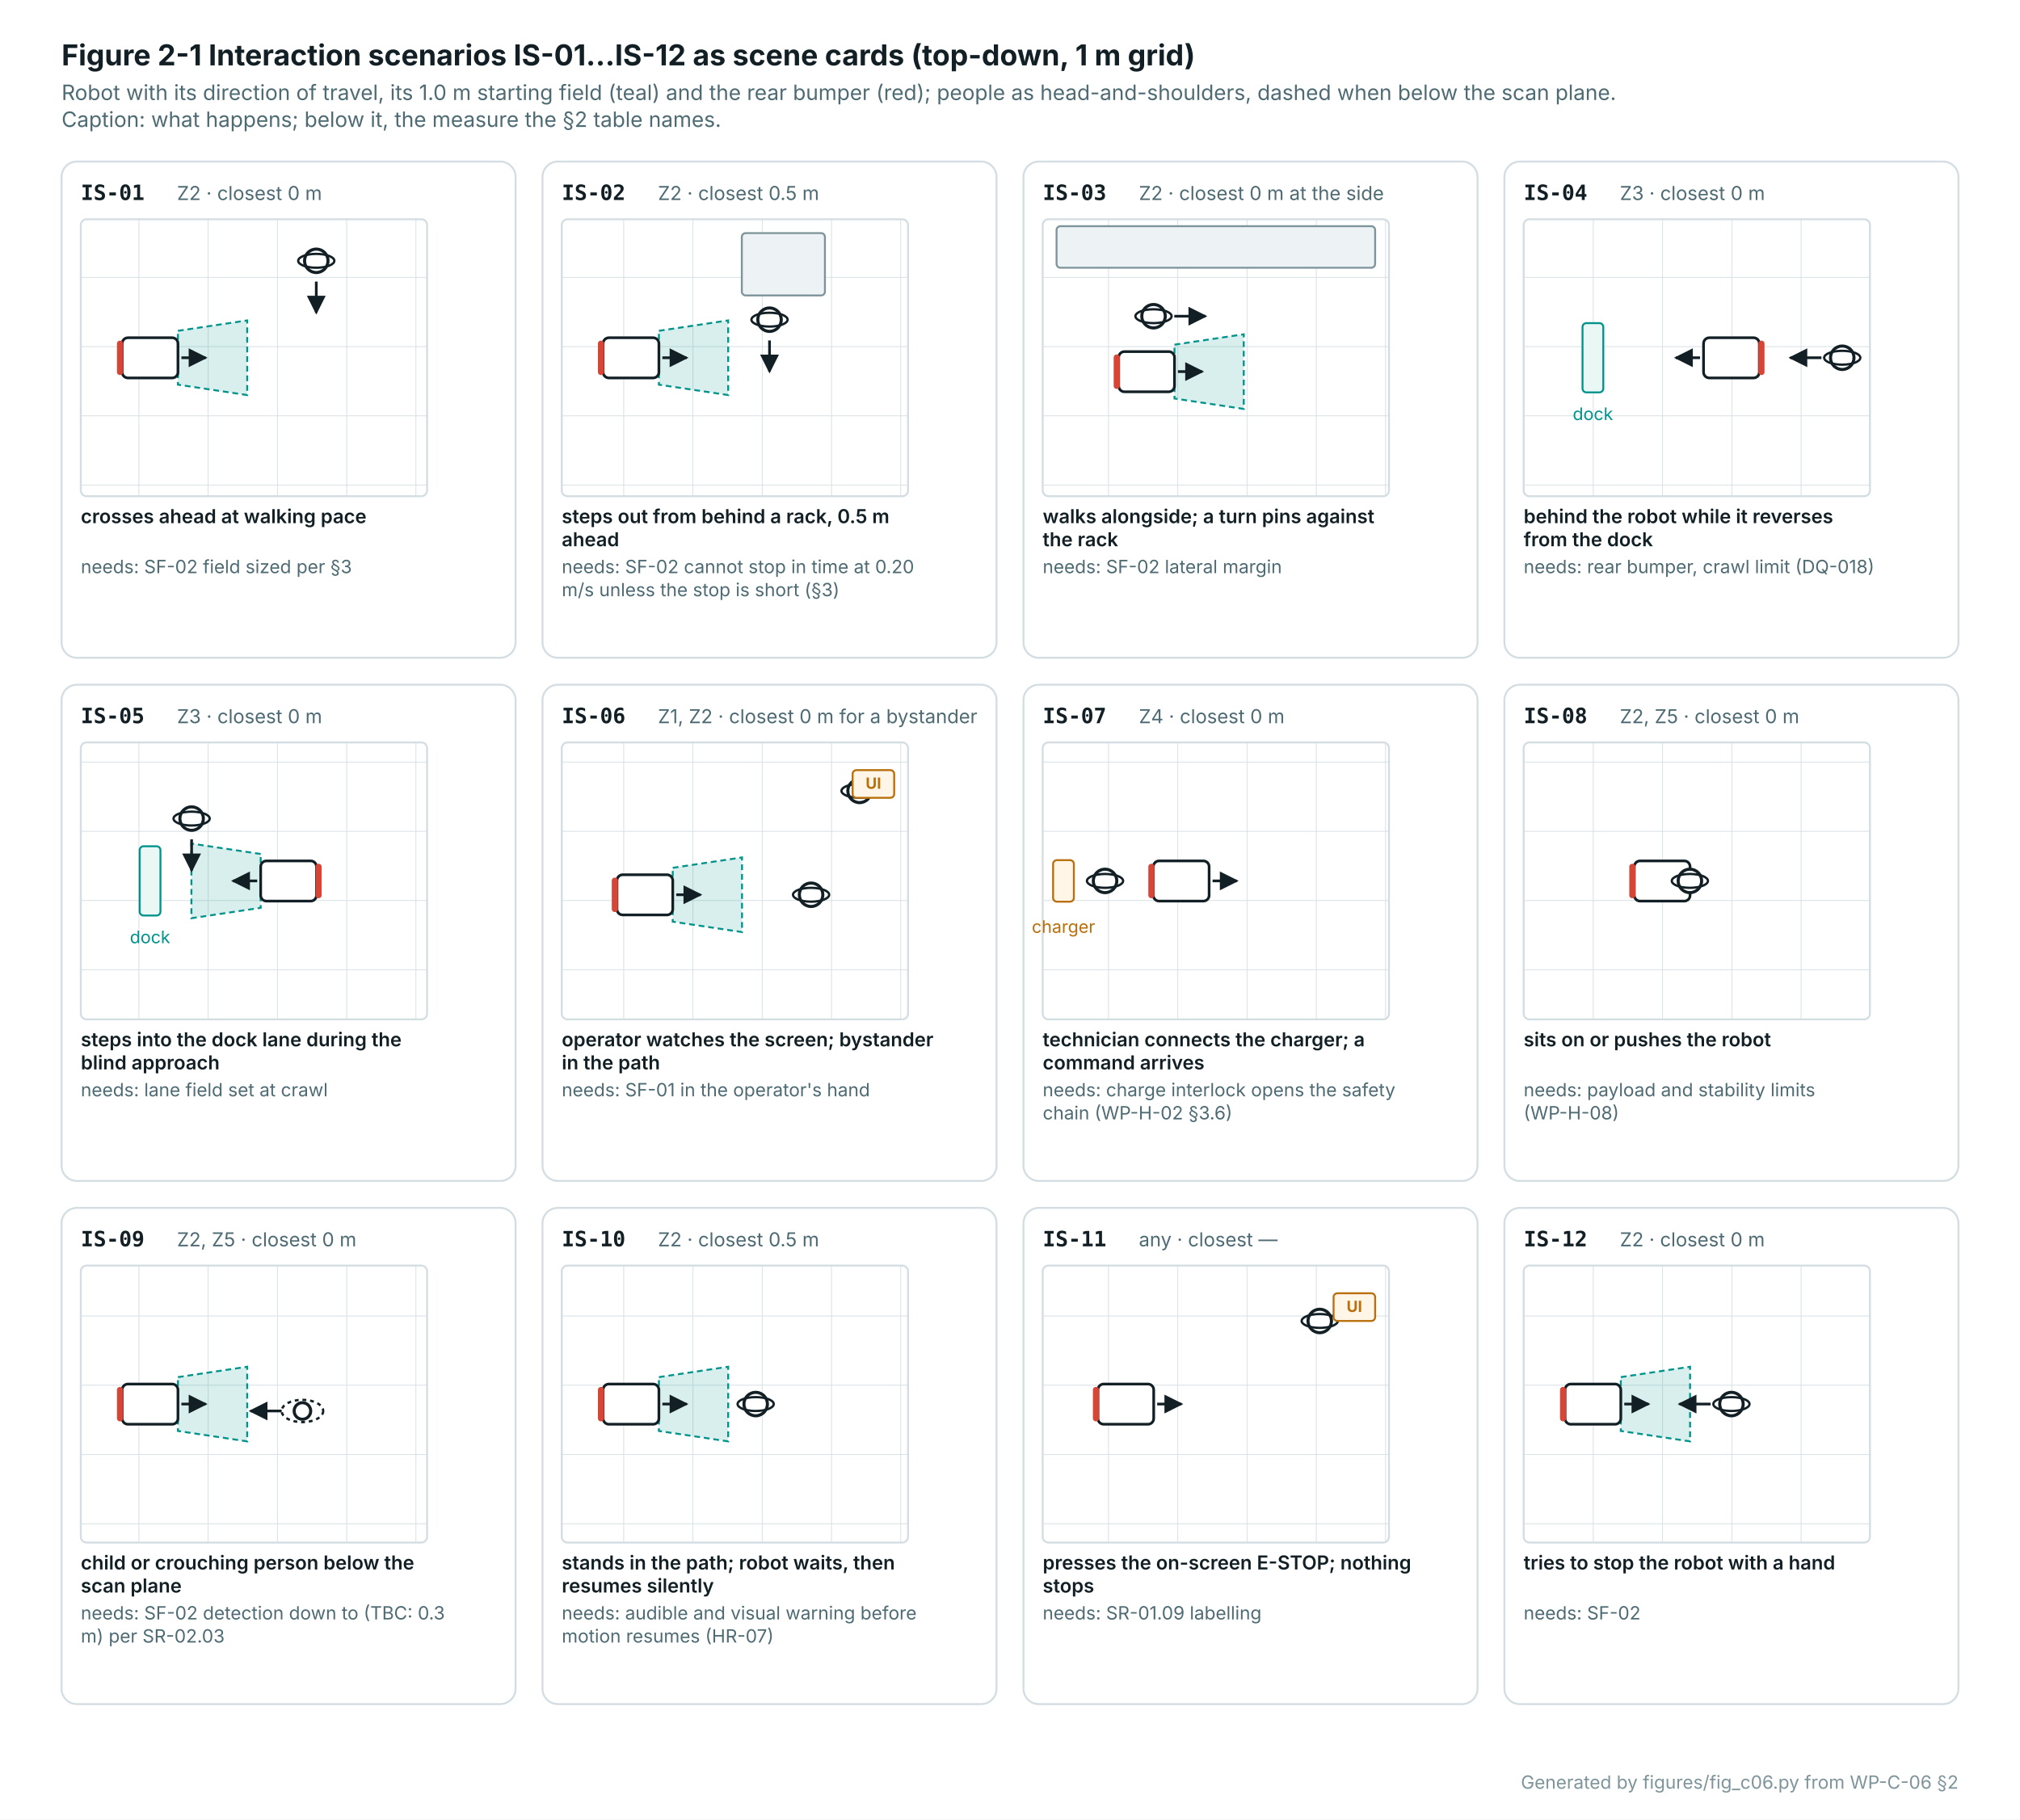
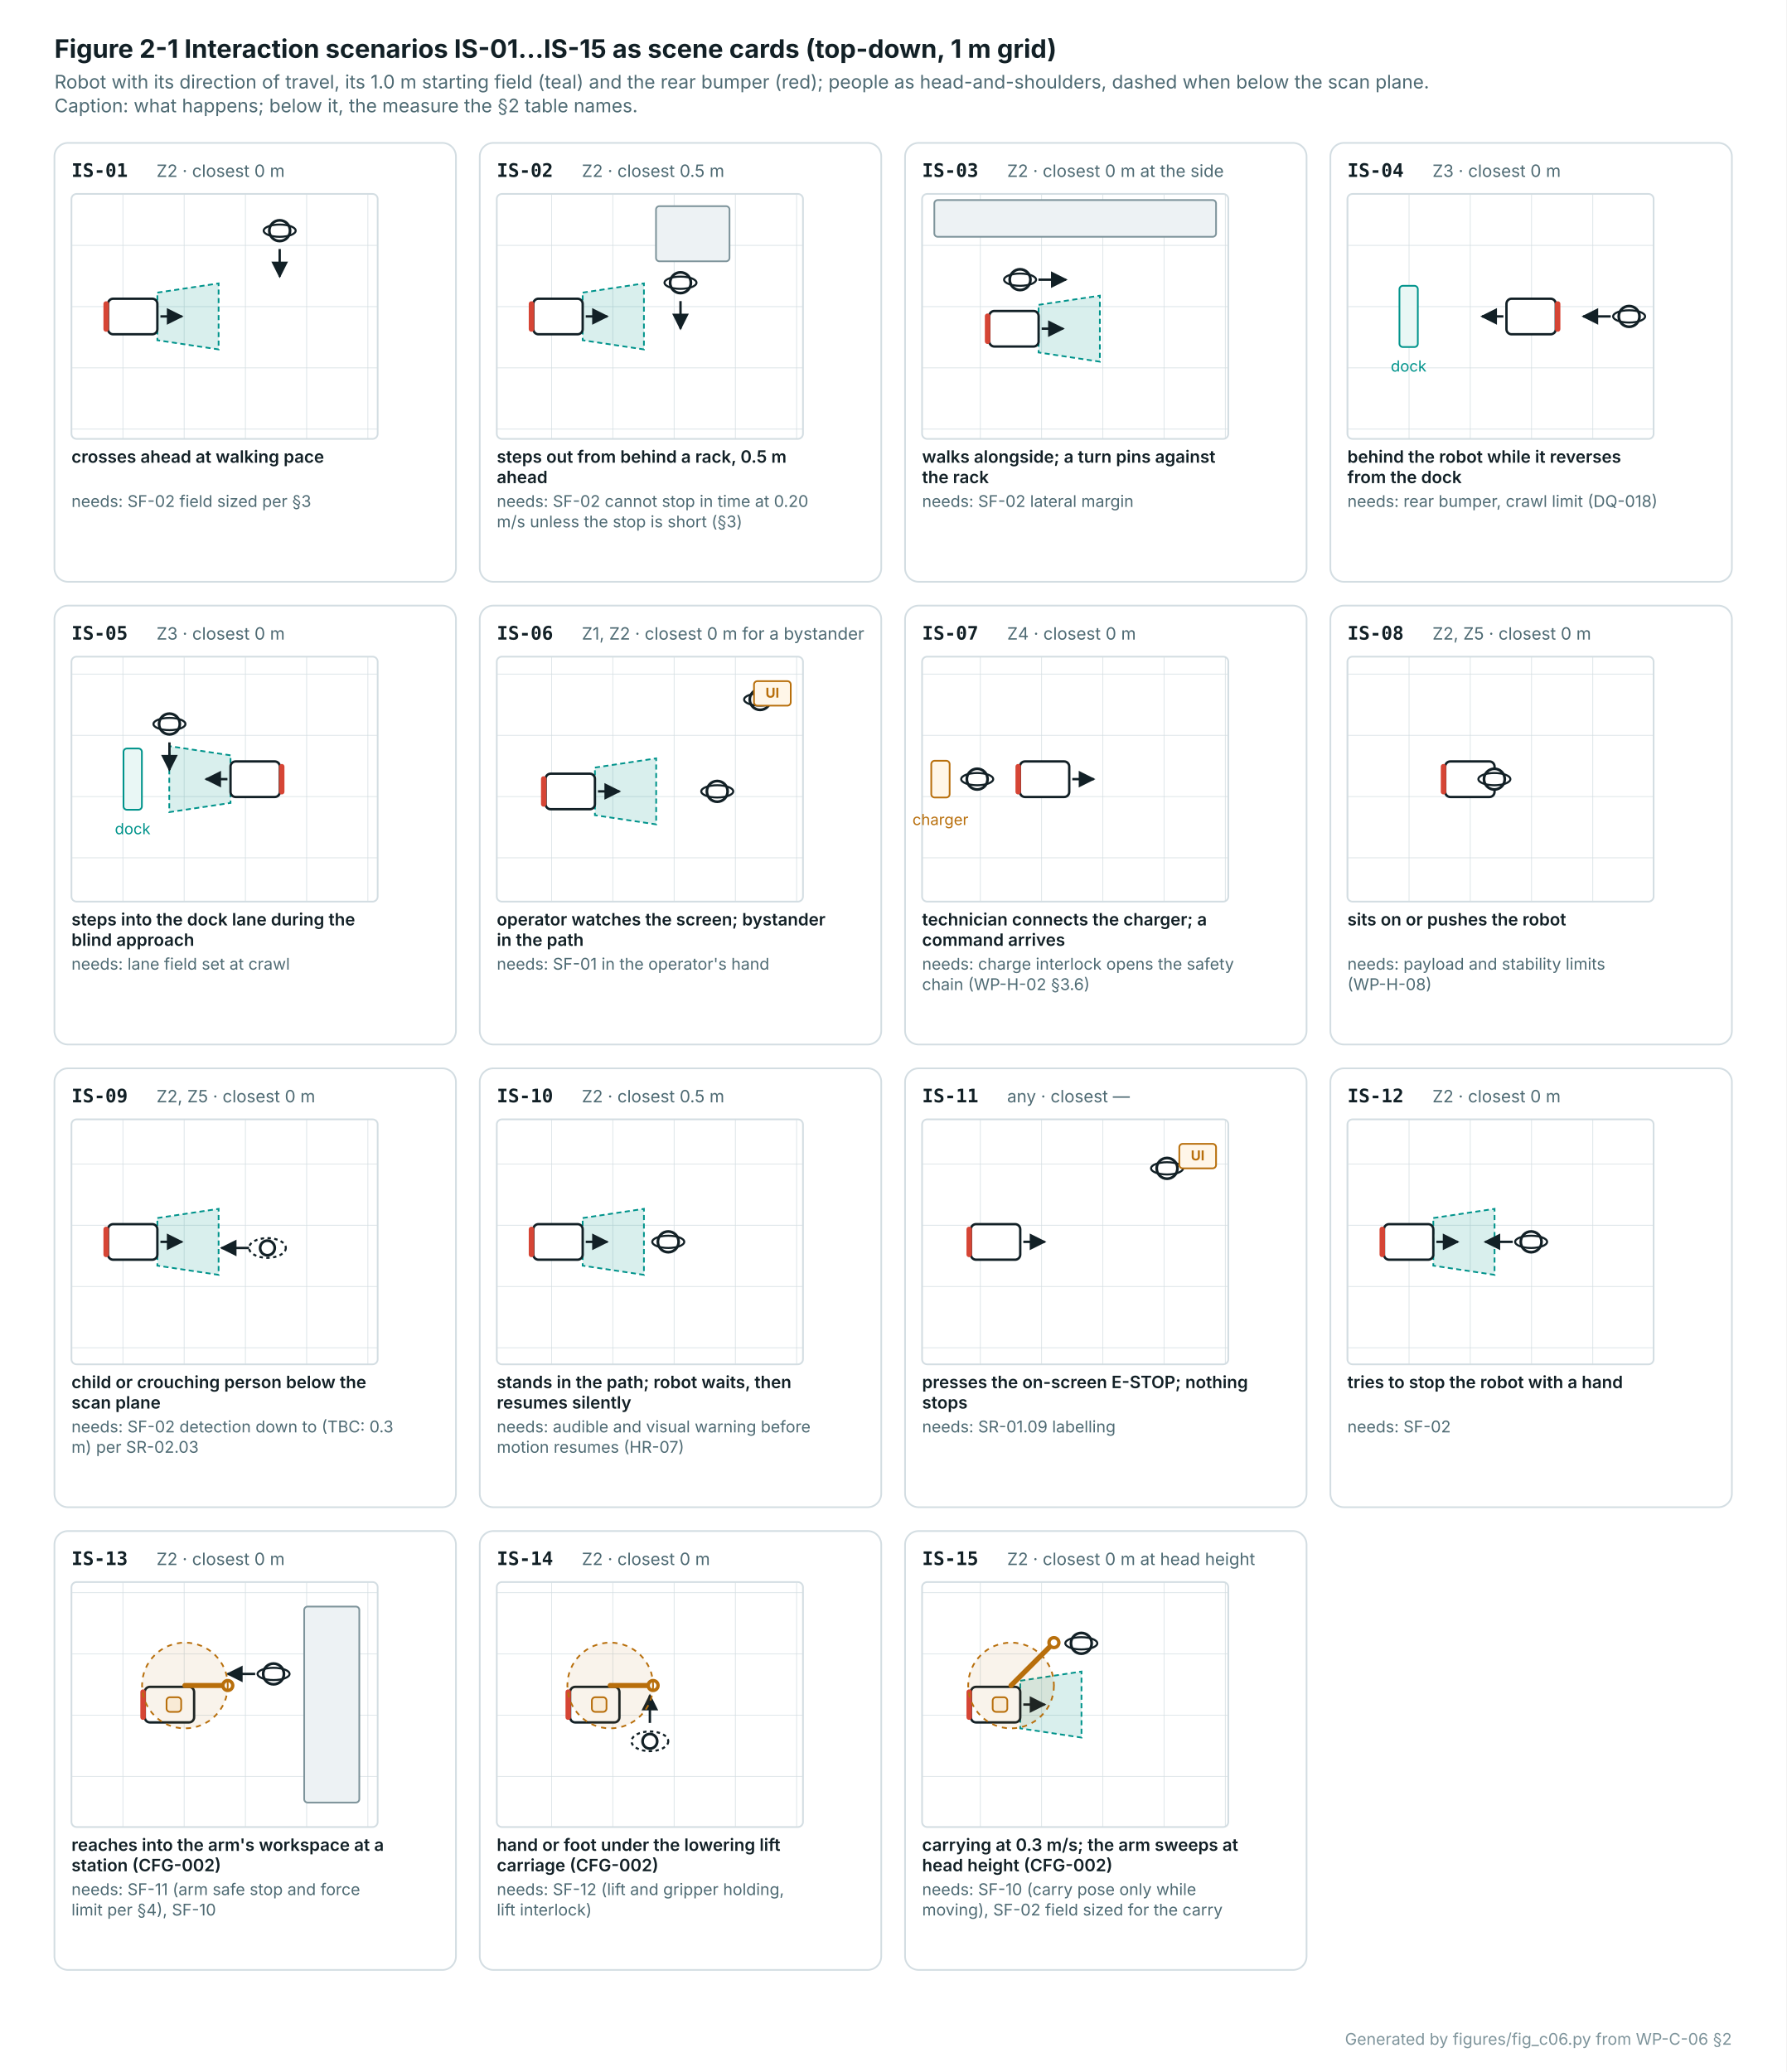
- <svg xmlns="http://www.w3.org/2000/svg" width="1050" height="946" viewBox="0 0 1050 946" role="img" aria-labelledby="scn-t scn-d">
+ <svg xmlns="http://www.w3.org/2000/svg" width="1050" height="1218" viewBox="0 0 1050 1218" role="img" aria-labelledby="scn-t scn-d">
  <defs>
    <marker id="scn-arrow" viewBox="0 0 10 10" refX="9" refY="5" markerWidth="7" markerHeight="7" orient="auto-start-reverse">
      <path d="M0,0 L10,5 L0,10 z" fill="#122026" />
    </marker>
    <pattern id="scn-grid" patternUnits="userSpaceOnUse" width="36" height="36">
      <path d="M36,0 L0,0 L0,36" fill="none" stroke="#D3DDE2" stroke-width="0.7" />
    </pattern>
    <pattern id="scn-hatch" patternUnits="userSpaceOnUse" width="8" height="8" patternTransform="rotate(45)">
      <line x1="0" y1="0" x2="0" y2="8" stroke="#B86F0C" stroke-width="1" />
    </pattern>
  </defs>
-   <rect x="0" y="0" width="1050" height="946" fill="#FFFFFF" />
-   <text x="32.0" y="34.0" font-family="Inter, 'Segoe UI', 'Helvetica Neue', Helvetica, Arial, sans-serif" font-size="15" font-weight="700" fill="#122026" text-anchor="start">Figure 2-1  Interaction scenarios IS-01…IS-12 as scene cards (top-down, 1 m grid)</text>
+   <rect x="0" y="0" width="1050" height="1218" fill="#FFFFFF" />
+   <text x="32.0" y="34.0" font-family="Inter, 'Segoe UI', 'Helvetica Neue', Helvetica, Arial, sans-serif" font-size="15" font-weight="700" fill="#122026" text-anchor="start">Figure 2-1  Interaction scenarios IS-01…IS-15 as scene cards (top-down, 1 m grid)</text>
  <text x="32.0" y="52.0" font-family="Inter, 'Segoe UI', 'Helvetica Neue', Helvetica, Arial, sans-serif" font-size="11" font-weight="400" fill="#4E6A73" text-anchor="start">Robot with its direction of travel, its 1.0 m starting field (teal) and the rear bumper (red); people as head-and-shoulders, dashed when below the scan plane.</text>
  <text x="32.0" y="66.0" font-family="Inter, 'Segoe UI', 'Helvetica Neue', Helvetica, Arial, sans-serif" font-size="11" font-weight="400" fill="#4E6A73" text-anchor="start">Caption: what happens; below it, the measure the §2 table names.</text>
  <rect x="32.0" y="84.0" width="236.0" height="258.0" rx="8" fill="#FFFFFF" stroke="#D3DDE2" stroke-width="1" />
  <rect x="42.0" y="114.0" width="180.0" height="144.0" rx="3" fill="url(#scn-grid)" stroke="#D3DDE2" stroke-width="1" />
  <text x="42.0" y="104.0" font-family="'JetBrains Mono', 'SFMono-Regular', Menlo, Consolas, monospace" font-size="11" font-weight="700" fill="#122026" text-anchor="start">IS-01</text>
  <text x="92.0" y="104.0" font-family="Inter, 'Segoe UI', 'Helvetica Neue', Helvetica, Arial, sans-serif" font-size="10" font-weight="400" fill="#4E6A73" text-anchor="start">Z2 · closest 0 m</text>
  <path d="M92.5,172.0 L128.5,166.6 L128.5,205.4 L92.5,200.0 z" fill="#00938B" fill-opacity="0.15" stroke="#00938B" stroke-width="1" stroke-dasharray="3,2" />
  <rect x="63.5" y="175.6" width="29.0" height="20.9" rx="3" fill="#FFFFFF" stroke="#122026" stroke-width="1.4" />
  <rect x="61.3" y="177.6" width="2.2" height="16.9" rx="1" fill="#D64535" stroke="#D64535" stroke-width="1" />
  <line x1="94.3" y1="186.0" x2="106.9" y2="186.0" stroke="#122026" stroke-width="1.4" marker-end="url(#scn-arrow)" />
  <circle cx="164.4" cy="135.6" r="6.1" fill="#FFFFFF" stroke="#122026" stroke-width="1.6" />
  <ellipse cx="164.4" cy="135.6" rx="9.4" ry="3.6" fill="none" stroke="#122026" stroke-width="1.2" />
  <line x1="164.4" y1="146.4" x2="164.4" y2="162.6" stroke="#122026" stroke-width="1.4" marker-end="url(#scn-arrow)" />
  <text x="42.0" y="272.0" font-family="Inter, 'Segoe UI', 'Helvetica Neue', Helvetica, Arial, sans-serif" font-size="10" font-weight="600" fill="#122026" text-anchor="start">crosses ahead at walking pace</text>
  <text x="42.0" y="298.0" font-family="Inter, 'Segoe UI', 'Helvetica Neue', Helvetica, Arial, sans-serif" font-size="9.5" font-weight="400" fill="#4E6A73" text-anchor="start">needs: SF-02 field sized per §3</text>
  <rect x="282.0" y="84.0" width="236.0" height="258.0" rx="8" fill="#FFFFFF" stroke="#D3DDE2" stroke-width="1" />
  <rect x="292.0" y="114.0" width="180.0" height="144.0" rx="3" fill="url(#scn-grid)" stroke="#D3DDE2" stroke-width="1" />
  <text x="292.0" y="104.0" font-family="'JetBrains Mono', 'SFMono-Regular', Menlo, Consolas, monospace" font-size="11" font-weight="700" fill="#122026" text-anchor="start">IS-02</text>
  <text x="342.0" y="104.0" font-family="Inter, 'Segoe UI', 'Helvetica Neue', Helvetica, Arial, sans-serif" font-size="10" font-weight="400" fill="#4E6A73" text-anchor="start">Z2 · closest 0.5 m</text>
  <rect x="385.6" y="121.2" width="43.2" height="32.4" rx="2" fill="#EDF2F4" stroke="#7E949B" stroke-width="1" />
  <path d="M342.5,172.0 L378.5,166.6 L378.5,205.4 L342.5,200.0 z" fill="#00938B" fill-opacity="0.15" stroke="#00938B" stroke-width="1" stroke-dasharray="3,2" />
  <rect x="313.5" y="175.6" width="29.0" height="20.9" rx="3" fill="#FFFFFF" stroke="#122026" stroke-width="1.4" />
  <rect x="311.3" y="177.6" width="2.2" height="16.9" rx="1" fill="#D64535" stroke="#D64535" stroke-width="1" />
  <line x1="344.3" y1="186.0" x2="356.9" y2="186.0" stroke="#122026" stroke-width="1.4" marker-end="url(#scn-arrow)" />
  <circle cx="400.0" cy="166.2" r="6.1" fill="#FFFFFF" stroke="#122026" stroke-width="1.6" />
  <ellipse cx="400.0" cy="166.2" rx="9.4" ry="3.6" fill="none" stroke="#122026" stroke-width="1.2" />
  <line x1="400.0" y1="177.0" x2="400.0" y2="193.2" stroke="#122026" stroke-width="1.4" marker-end="url(#scn-arrow)" />
  <text x="292.0" y="272.0" font-family="Inter, 'Segoe UI', 'Helvetica Neue', Helvetica, Arial, sans-serif" font-size="10" font-weight="600" fill="#122026" text-anchor="start">steps out from behind a rack, 0.5 m</text>
  <text x="292.0" y="284.0" font-family="Inter, 'Segoe UI', 'Helvetica Neue', Helvetica, Arial, sans-serif" font-size="10" font-weight="600" fill="#122026" text-anchor="start">ahead</text>
  <text x="292.0" y="298.0" font-family="Inter, 'Segoe UI', 'Helvetica Neue', Helvetica, Arial, sans-serif" font-size="9.5" font-weight="400" fill="#4E6A73" text-anchor="start">needs: SF-02 cannot stop in time at 0.20</text>
  <text x="292.0" y="310.0" font-family="Inter, 'Segoe UI', 'Helvetica Neue', Helvetica, Arial, sans-serif" font-size="9.5" font-weight="400" fill="#4E6A73" text-anchor="start">m/s unless the stop is short (§3)</text>
  <rect x="532.0" y="84.0" width="236.0" height="258.0" rx="8" fill="#FFFFFF" stroke="#D3DDE2" stroke-width="1" />
  <rect x="542.0" y="114.0" width="180.0" height="144.0" rx="3" fill="url(#scn-grid)" stroke="#D3DDE2" stroke-width="1" />
  <text x="542.0" y="104.0" font-family="'JetBrains Mono', 'SFMono-Regular', Menlo, Consolas, monospace" font-size="11" font-weight="700" fill="#122026" text-anchor="start">IS-03</text>
  <text x="592.0" y="104.0" font-family="Inter, 'Segoe UI', 'Helvetica Neue', Helvetica, Arial, sans-serif" font-size="10" font-weight="400" fill="#4E6A73" text-anchor="start">Z2 · closest 0 m at the side</text>
  <rect x="549.2" y="117.6" width="165.6" height="21.6" rx="2" fill="#EDF2F4" stroke="#7E949B" stroke-width="1" />
  <path d="M610.5,179.2 L646.5,173.8 L646.5,212.6 L610.5,207.2 z" fill="#00938B" fill-opacity="0.15" stroke="#00938B" stroke-width="1" stroke-dasharray="3,2" />
  <rect x="581.5" y="182.8" width="29.0" height="20.9" rx="3" fill="#FFFFFF" stroke="#122026" stroke-width="1.4" />
  <rect x="579.4" y="184.8" width="2.2" height="16.9" rx="1" fill="#D64535" stroke="#D64535" stroke-width="1" />
  <line x1="612.3" y1="193.2" x2="624.9" y2="193.2" stroke="#122026" stroke-width="1.4" marker-end="url(#scn-arrow)" />
  <circle cx="599.6" cy="164.4" r="6.1" fill="#FFFFFF" stroke="#122026" stroke-width="1.6" />
  <ellipse cx="599.6" cy="164.4" rx="9.4" ry="3.6" fill="none" stroke="#122026" stroke-width="1.2" />
  <line x1="610.4" y1="164.4" x2="626.6" y2="164.4" stroke="#122026" stroke-width="1.4" marker-end="url(#scn-arrow)" />
  <text x="542.0" y="272.0" font-family="Inter, 'Segoe UI', 'Helvetica Neue', Helvetica, Arial, sans-serif" font-size="10" font-weight="600" fill="#122026" text-anchor="start">walks alongside; a turn pins against</text>
  <text x="542.0" y="284.0" font-family="Inter, 'Segoe UI', 'Helvetica Neue', Helvetica, Arial, sans-serif" font-size="10" font-weight="600" fill="#122026" text-anchor="start">the rack</text>
  <text x="542.0" y="298.0" font-family="Inter, 'Segoe UI', 'Helvetica Neue', Helvetica, Arial, sans-serif" font-size="9.5" font-weight="400" fill="#4E6A73" text-anchor="start">needs: SF-02 lateral margin</text>
  <rect x="782.0" y="84.0" width="236.0" height="258.0" rx="8" fill="#FFFFFF" stroke="#D3DDE2" stroke-width="1" />
  <rect x="792.0" y="114.0" width="180.0" height="144.0" rx="3" fill="url(#scn-grid)" stroke="#D3DDE2" stroke-width="1" />
  <text x="792.0" y="104.0" font-family="'JetBrains Mono', 'SFMono-Regular', Menlo, Consolas, monospace" font-size="11" font-weight="700" fill="#122026" text-anchor="start">IS-04</text>
  <text x="842.0" y="104.0" font-family="Inter, 'Segoe UI', 'Helvetica Neue', Helvetica, Arial, sans-serif" font-size="10" font-weight="400" fill="#4E6A73" text-anchor="start">Z3 · closest 0 m</text>
  <rect x="822.6" y="168.0" width="10.8" height="36.0" rx="2" fill="#E9F7F5" stroke="#00938B" stroke-width="1" />
  <text x="828.0" y="218.4" font-family="Inter, 'Segoe UI', 'Helvetica Neue', Helvetica, Arial, sans-serif" font-size="9" font-weight="400" fill="#00938B" text-anchor="middle">dock</text>
  <rect x="885.5" y="175.6" width="29.0" height="20.9" rx="3" fill="#FFFFFF" stroke="#122026" stroke-width="1.4" />
  <rect x="914.5" y="177.6" width="2.2" height="16.9" rx="1" fill="#D64535" stroke="#D64535" stroke-width="1" />
  <line x1="883.7" y1="186.0" x2="871.1" y2="186.0" stroke="#122026" stroke-width="1.4" marker-end="url(#scn-arrow)" />
  <circle cx="957.6" cy="186.0" r="6.1" fill="#FFFFFF" stroke="#122026" stroke-width="1.6" />
  <ellipse cx="957.6" cy="186.0" rx="9.4" ry="3.6" fill="none" stroke="#122026" stroke-width="1.2" />
  <line x1="946.8" y1="186.0" x2="930.6" y2="186.0" stroke="#122026" stroke-width="1.4" marker-end="url(#scn-arrow)" />
  <text x="792.0" y="272.0" font-family="Inter, 'Segoe UI', 'Helvetica Neue', Helvetica, Arial, sans-serif" font-size="10" font-weight="600" fill="#122026" text-anchor="start">behind the robot while it reverses</text>
  <text x="792.0" y="284.0" font-family="Inter, 'Segoe UI', 'Helvetica Neue', Helvetica, Arial, sans-serif" font-size="10" font-weight="600" fill="#122026" text-anchor="start">from the dock</text>
  <text x="792.0" y="298.0" font-family="Inter, 'Segoe UI', 'Helvetica Neue', Helvetica, Arial, sans-serif" font-size="9.5" font-weight="400" fill="#4E6A73" text-anchor="start">needs: rear bumper, crawl limit (DQ-018)</text>
  <rect x="32.0" y="356.0" width="236.0" height="258.0" rx="8" fill="#FFFFFF" stroke="#D3DDE2" stroke-width="1" />
  <rect x="42.0" y="386.0" width="180.0" height="144.0" rx="3" fill="url(#scn-grid)" stroke="#D3DDE2" stroke-width="1" />
  <text x="42.0" y="376.0" font-family="'JetBrains Mono', 'SFMono-Regular', Menlo, Consolas, monospace" font-size="11" font-weight="700" fill="#122026" text-anchor="start">IS-05</text>
  <text x="92.0" y="376.0" font-family="Inter, 'Segoe UI', 'Helvetica Neue', Helvetica, Arial, sans-serif" font-size="10" font-weight="400" fill="#4E6A73" text-anchor="start">Z3 · closest 0 m</text>
  <rect x="72.6" y="440.0" width="10.8" height="36.0" rx="2" fill="#E9F7F5" stroke="#00938B" stroke-width="1" />
  <text x="78.0" y="490.4" font-family="Inter, 'Segoe UI', 'Helvetica Neue', Helvetica, Arial, sans-serif" font-size="9" font-weight="400" fill="#00938B" text-anchor="middle">dock</text>
  <path d="M135.5,444.0 L99.5,438.6 L99.5,477.4 L135.5,472.0 z" fill="#00938B" fill-opacity="0.15" stroke="#00938B" stroke-width="1" stroke-dasharray="3,2" />
  <rect x="135.5" y="447.6" width="29.0" height="20.9" rx="3" fill="#FFFFFF" stroke="#122026" stroke-width="1.4" />
  <rect x="164.5" y="449.6" width="2.2" height="16.9" rx="1" fill="#D64535" stroke="#D64535" stroke-width="1" />
  <line x1="133.7" y1="458.0" x2="121.1" y2="458.0" stroke="#122026" stroke-width="1.4" marker-end="url(#scn-arrow)" />
  <circle cx="99.6" cy="425.6" r="6.1" fill="#FFFFFF" stroke="#122026" stroke-width="1.6" />
  <ellipse cx="99.6" cy="425.6" rx="9.4" ry="3.6" fill="none" stroke="#122026" stroke-width="1.2" />
  <line x1="99.6" y1="436.4" x2="99.6" y2="452.6" stroke="#122026" stroke-width="1.4" marker-end="url(#scn-arrow)" />
  <text x="42.0" y="544.0" font-family="Inter, 'Segoe UI', 'Helvetica Neue', Helvetica, Arial, sans-serif" font-size="10" font-weight="600" fill="#122026" text-anchor="start">steps into the dock lane during the</text>
  <text x="42.0" y="556.0" font-family="Inter, 'Segoe UI', 'Helvetica Neue', Helvetica, Arial, sans-serif" font-size="10" font-weight="600" fill="#122026" text-anchor="start">blind approach</text>
  <text x="42.0" y="570.0" font-family="Inter, 'Segoe UI', 'Helvetica Neue', Helvetica, Arial, sans-serif" font-size="9.5" font-weight="400" fill="#4E6A73" text-anchor="start">needs: lane field set at crawl</text>
  <rect x="282.0" y="356.0" width="236.0" height="258.0" rx="8" fill="#FFFFFF" stroke="#D3DDE2" stroke-width="1" />
  <rect x="292.0" y="386.0" width="180.0" height="144.0" rx="3" fill="url(#scn-grid)" stroke="#D3DDE2" stroke-width="1" />
  <text x="292.0" y="376.0" font-family="'JetBrains Mono', 'SFMono-Regular', Menlo, Consolas, monospace" font-size="11" font-weight="700" fill="#122026" text-anchor="start">IS-06</text>
  <text x="342.0" y="376.0" font-family="Inter, 'Segoe UI', 'Helvetica Neue', Helvetica, Arial, sans-serif" font-size="10" font-weight="400" fill="#4E6A73" text-anchor="start">Z1, Z2 · closest 0 m for a bystander</text>
  <path d="M349.7,451.2 L385.7,445.8 L385.7,484.6 L349.7,479.2 z" fill="#00938B" fill-opacity="0.15" stroke="#00938B" stroke-width="1" stroke-dasharray="3,2" />
  <rect x="320.7" y="454.8" width="29.0" height="20.9" rx="3" fill="#FFFFFF" stroke="#122026" stroke-width="1.4" />
  <rect x="318.5" y="456.8" width="2.2" height="16.9" rx="1" fill="#D64535" stroke="#D64535" stroke-width="1" />
  <line x1="351.5" y1="465.2" x2="364.1" y2="465.2" stroke="#122026" stroke-width="1.4" marker-end="url(#scn-arrow)" />
  <circle cx="421.6" cy="465.2" r="6.1" fill="#FFFFFF" stroke="#122026" stroke-width="1.6" />
  <ellipse cx="421.6" cy="465.2" rx="9.4" ry="3.6" fill="none" stroke="#122026" stroke-width="1.2" />
  <circle cx="446.8" cy="411.2" r="6.1" fill="#FFFFFF" stroke="#122026" stroke-width="1.6" />
  <ellipse cx="446.8" cy="411.2" rx="9.4" ry="3.6" fill="none" stroke="#122026" stroke-width="1.2" />
  <rect x="443.2" y="400.4" width="21.6" height="14.4" rx="2" fill="#FFF6E8" stroke="#B86F0C" stroke-width="1" />
  <text x="454.0" y="410.1" font-family="Inter, 'Segoe UI', 'Helvetica Neue', Helvetica, Arial, sans-serif" font-size="8" font-weight="700" fill="#B86F0C" text-anchor="middle">UI</text>
  <text x="292.0" y="544.0" font-family="Inter, 'Segoe UI', 'Helvetica Neue', Helvetica, Arial, sans-serif" font-size="10" font-weight="600" fill="#122026" text-anchor="start">operator watches the screen; bystander</text>
  <text x="292.0" y="556.0" font-family="Inter, 'Segoe UI', 'Helvetica Neue', Helvetica, Arial, sans-serif" font-size="10" font-weight="600" fill="#122026" text-anchor="start">in the path</text>
  <text x="292.0" y="570.0" font-family="Inter, 'Segoe UI', 'Helvetica Neue', Helvetica, Arial, sans-serif" font-size="9.5" font-weight="400" fill="#4E6A73" text-anchor="start">needs: SF-01 in the operator's hand</text>
  <rect x="532.0" y="356.0" width="236.0" height="258.0" rx="8" fill="#FFFFFF" stroke="#D3DDE2" stroke-width="1" />
  <rect x="542.0" y="386.0" width="180.0" height="144.0" rx="3" fill="url(#scn-grid)" stroke="#D3DDE2" stroke-width="1" />
  <text x="542.0" y="376.0" font-family="'JetBrains Mono', 'SFMono-Regular', Menlo, Consolas, monospace" font-size="11" font-weight="700" fill="#122026" text-anchor="start">IS-07</text>
  <text x="592.0" y="376.0" font-family="Inter, 'Segoe UI', 'Helvetica Neue', Helvetica, Arial, sans-serif" font-size="10" font-weight="400" fill="#4E6A73" text-anchor="start">Z4 · closest 0 m</text>
  <rect x="599.5" y="447.6" width="29.0" height="20.9" rx="3" fill="#FFFFFF" stroke="#122026" stroke-width="1.4" />
  <rect x="597.4" y="449.6" width="2.2" height="16.9" rx="1" fill="#D64535" stroke="#D64535" stroke-width="1" />
  <line x1="630.3" y1="458.0" x2="642.9" y2="458.0" stroke="#122026" stroke-width="1.4" marker-end="url(#scn-arrow)" />
  <circle cx="574.4" cy="458.0" r="6.1" fill="#FFFFFF" stroke="#122026" stroke-width="1.6" />
  <ellipse cx="574.4" cy="458.0" rx="9.4" ry="3.6" fill="none" stroke="#122026" stroke-width="1.2" />
  <rect x="547.4" y="447.2" width="10.8" height="21.6" rx="2" fill="#FFF6E8" stroke="#B86F0C" stroke-width="1" />
  <text x="552.8" y="485.0" font-family="Inter, 'Segoe UI', 'Helvetica Neue', Helvetica, Arial, sans-serif" font-size="9" font-weight="400" fill="#B86F0C" text-anchor="middle">charger</text>
  <text x="542.0" y="544.0" font-family="Inter, 'Segoe UI', 'Helvetica Neue', Helvetica, Arial, sans-serif" font-size="10" font-weight="600" fill="#122026" text-anchor="start">technician connects the charger; a</text>
  <text x="542.0" y="556.0" font-family="Inter, 'Segoe UI', 'Helvetica Neue', Helvetica, Arial, sans-serif" font-size="10" font-weight="600" fill="#122026" text-anchor="start">command arrives</text>
  <text x="542.0" y="570.0" font-family="Inter, 'Segoe UI', 'Helvetica Neue', Helvetica, Arial, sans-serif" font-size="9.5" font-weight="400" fill="#4E6A73" text-anchor="start">needs: charge interlock opens the safety</text>
  <text x="542.0" y="582.0" font-family="Inter, 'Segoe UI', 'Helvetica Neue', Helvetica, Arial, sans-serif" font-size="9.5" font-weight="400" fill="#4E6A73" text-anchor="start">chain (WP-H-02 §3.6)</text>
  <rect x="782.0" y="356.0" width="236.0" height="258.0" rx="8" fill="#FFFFFF" stroke="#D3DDE2" stroke-width="1" />
  <rect x="792.0" y="386.0" width="180.0" height="144.0" rx="3" fill="url(#scn-grid)" stroke="#D3DDE2" stroke-width="1" />
  <text x="792.0" y="376.0" font-family="'JetBrains Mono', 'SFMono-Regular', Menlo, Consolas, monospace" font-size="11" font-weight="700" fill="#122026" text-anchor="start">IS-08</text>
  <text x="842.0" y="376.0" font-family="Inter, 'Segoe UI', 'Helvetica Neue', Helvetica, Arial, sans-serif" font-size="10" font-weight="400" fill="#4E6A73" text-anchor="start">Z2, Z5 · closest 0 m</text>
  <rect x="849.5" y="447.6" width="29.0" height="20.9" rx="3" fill="#FFFFFF" stroke="#122026" stroke-width="1.4" />
  <rect x="847.4" y="449.6" width="2.2" height="16.9" rx="1" fill="#D64535" stroke="#D64535" stroke-width="1" />
  <circle cx="878.4" cy="458.0" r="6.1" fill="#FFFFFF" stroke="#122026" stroke-width="1.6" />
  <ellipse cx="878.4" cy="458.0" rx="9.4" ry="3.6" fill="none" stroke="#122026" stroke-width="1.2" />
  <text x="792.0" y="544.0" font-family="Inter, 'Segoe UI', 'Helvetica Neue', Helvetica, Arial, sans-serif" font-size="10" font-weight="600" fill="#122026" text-anchor="start">sits on or pushes the robot</text>
  <text x="792.0" y="570.0" font-family="Inter, 'Segoe UI', 'Helvetica Neue', Helvetica, Arial, sans-serif" font-size="9.5" font-weight="400" fill="#4E6A73" text-anchor="start">needs: payload and stability limits</text>
  <text x="792.0" y="582.0" font-family="Inter, 'Segoe UI', 'Helvetica Neue', Helvetica, Arial, sans-serif" font-size="9.5" font-weight="400" fill="#4E6A73" text-anchor="start">(WP-H-08)</text>
  <rect x="32.0" y="628.0" width="236.0" height="258.0" rx="8" fill="#FFFFFF" stroke="#D3DDE2" stroke-width="1" />
  <rect x="42.0" y="658.0" width="180.0" height="144.0" rx="3" fill="url(#scn-grid)" stroke="#D3DDE2" stroke-width="1" />
  <text x="42.0" y="648.0" font-family="'JetBrains Mono', 'SFMono-Regular', Menlo, Consolas, monospace" font-size="11" font-weight="700" fill="#122026" text-anchor="start">IS-09</text>
  <text x="92.0" y="648.0" font-family="Inter, 'Segoe UI', 'Helvetica Neue', Helvetica, Arial, sans-serif" font-size="10" font-weight="400" fill="#4E6A73" text-anchor="start">Z2, Z5 · closest 0 m</text>
  <path d="M92.5,716.0 L128.5,710.6 L128.5,749.4 L92.5,744.0 z" fill="#00938B" fill-opacity="0.15" stroke="#00938B" stroke-width="1" stroke-dasharray="3,2" />
  <rect x="63.5" y="719.6" width="29.0" height="20.9" rx="3" fill="#FFFFFF" stroke="#122026" stroke-width="1.4" />
  <rect x="61.3" y="721.6" width="2.2" height="16.9" rx="1" fill="#D64535" stroke="#D64535" stroke-width="1" />
  <line x1="94.3" y1="730.0" x2="106.9" y2="730.0" stroke="#122026" stroke-width="1.4" marker-end="url(#scn-arrow)" />
  <circle cx="157.2" cy="733.6" r="4.3" fill="#FFFFFF" stroke="#122026" stroke-width="1.6" />
  <ellipse cx="157.2" cy="733.6" rx="10.8" ry="5.8" fill="none" stroke="#122026" stroke-width="1.2" stroke-dasharray="2,2" />
  <line x1="146.4" y1="733.6" x2="130.2" y2="733.6" stroke="#122026" stroke-width="1.4" marker-end="url(#scn-arrow)" />
  <text x="42.0" y="816.0" font-family="Inter, 'Segoe UI', 'Helvetica Neue', Helvetica, Arial, sans-serif" font-size="10" font-weight="600" fill="#122026" text-anchor="start">child or crouching person below the</text>
  <text x="42.0" y="828.0" font-family="Inter, 'Segoe UI', 'Helvetica Neue', Helvetica, Arial, sans-serif" font-size="10" font-weight="600" fill="#122026" text-anchor="start">scan plane</text>
  <text x="42.0" y="842.0" font-family="Inter, 'Segoe UI', 'Helvetica Neue', Helvetica, Arial, sans-serif" font-size="9.5" font-weight="400" fill="#4E6A73" text-anchor="start">needs: SF-02 detection down to (TBC: 0.3</text>
  <text x="42.0" y="854.0" font-family="Inter, 'Segoe UI', 'Helvetica Neue', Helvetica, Arial, sans-serif" font-size="9.5" font-weight="400" fill="#4E6A73" text-anchor="start">m) per SR-02.03</text>
  <rect x="282.0" y="628.0" width="236.0" height="258.0" rx="8" fill="#FFFFFF" stroke="#D3DDE2" stroke-width="1" />
  <rect x="292.0" y="658.0" width="180.0" height="144.0" rx="3" fill="url(#scn-grid)" stroke="#D3DDE2" stroke-width="1" />
  <text x="292.0" y="648.0" font-family="'JetBrains Mono', 'SFMono-Regular', Menlo, Consolas, monospace" font-size="11" font-weight="700" fill="#122026" text-anchor="start">IS-10</text>
  <text x="342.0" y="648.0" font-family="Inter, 'Segoe UI', 'Helvetica Neue', Helvetica, Arial, sans-serif" font-size="10" font-weight="400" fill="#4E6A73" text-anchor="start">Z2 · closest 0.5 m</text>
  <path d="M342.5,716.0 L378.5,710.6 L378.5,749.4 L342.5,744.0 z" fill="#00938B" fill-opacity="0.15" stroke="#00938B" stroke-width="1" stroke-dasharray="3,2" />
  <rect x="313.5" y="719.6" width="29.0" height="20.9" rx="3" fill="#FFFFFF" stroke="#122026" stroke-width="1.4" />
  <rect x="311.3" y="721.6" width="2.2" height="16.9" rx="1" fill="#D64535" stroke="#D64535" stroke-width="1" />
  <line x1="344.3" y1="730.0" x2="356.9" y2="730.0" stroke="#122026" stroke-width="1.4" marker-end="url(#scn-arrow)" />
  <circle cx="392.8" cy="730.0" r="6.1" fill="#FFFFFF" stroke="#122026" stroke-width="1.6" />
  <ellipse cx="392.8" cy="730.0" rx="9.4" ry="3.6" fill="none" stroke="#122026" stroke-width="1.2" />
  <text x="292.0" y="816.0" font-family="Inter, 'Segoe UI', 'Helvetica Neue', Helvetica, Arial, sans-serif" font-size="10" font-weight="600" fill="#122026" text-anchor="start">stands in the path; robot waits, then</text>
  <text x="292.0" y="828.0" font-family="Inter, 'Segoe UI', 'Helvetica Neue', Helvetica, Arial, sans-serif" font-size="10" font-weight="600" fill="#122026" text-anchor="start">resumes silently</text>
  <text x="292.0" y="842.0" font-family="Inter, 'Segoe UI', 'Helvetica Neue', Helvetica, Arial, sans-serif" font-size="9.5" font-weight="400" fill="#4E6A73" text-anchor="start">needs: audible and visual warning before</text>
  <text x="292.0" y="854.0" font-family="Inter, 'Segoe UI', 'Helvetica Neue', Helvetica, Arial, sans-serif" font-size="9.5" font-weight="400" fill="#4E6A73" text-anchor="start">motion resumes (HR-07)</text>
  <rect x="532.0" y="628.0" width="236.0" height="258.0" rx="8" fill="#FFFFFF" stroke="#D3DDE2" stroke-width="1" />
  <rect x="542.0" y="658.0" width="180.0" height="144.0" rx="3" fill="url(#scn-grid)" stroke="#D3DDE2" stroke-width="1" />
  <text x="542.0" y="648.0" font-family="'JetBrains Mono', 'SFMono-Regular', Menlo, Consolas, monospace" font-size="11" font-weight="700" fill="#122026" text-anchor="start">IS-11</text>
  <text x="592.0" y="648.0" font-family="Inter, 'Segoe UI', 'Helvetica Neue', Helvetica, Arial, sans-serif" font-size="10" font-weight="400" fill="#4E6A73" text-anchor="start">any · closest —</text>
  <rect x="570.7" y="719.6" width="29.0" height="20.9" rx="3" fill="#FFFFFF" stroke="#122026" stroke-width="1.4" />
  <rect x="568.6" y="721.6" width="2.2" height="16.9" rx="1" fill="#D64535" stroke="#D64535" stroke-width="1" />
  <line x1="601.5" y1="730.0" x2="614.1" y2="730.0" stroke="#122026" stroke-width="1.4" marker-end="url(#scn-arrow)" />
  <circle cx="686.0" cy="686.8" r="6.1" fill="#FFFFFF" stroke="#122026" stroke-width="1.6" />
  <ellipse cx="686.0" cy="686.8" rx="9.4" ry="3.6" fill="none" stroke="#122026" stroke-width="1.2" />
  <rect x="693.2" y="672.4" width="21.6" height="14.4" rx="2" fill="#FFF6E8" stroke="#B86F0C" stroke-width="1" />
  <text x="704.0" y="682.1" font-family="Inter, 'Segoe UI', 'Helvetica Neue', Helvetica, Arial, sans-serif" font-size="8" font-weight="700" fill="#B86F0C" text-anchor="middle">UI</text>
  <text x="542.0" y="816.0" font-family="Inter, 'Segoe UI', 'Helvetica Neue', Helvetica, Arial, sans-serif" font-size="10" font-weight="600" fill="#122026" text-anchor="start">presses the on-screen E-STOP; nothing</text>
  <text x="542.0" y="828.0" font-family="Inter, 'Segoe UI', 'Helvetica Neue', Helvetica, Arial, sans-serif" font-size="10" font-weight="600" fill="#122026" text-anchor="start">stops</text>
  <text x="542.0" y="842.0" font-family="Inter, 'Segoe UI', 'Helvetica Neue', Helvetica, Arial, sans-serif" font-size="9.5" font-weight="400" fill="#4E6A73" text-anchor="start">needs: SR-01.09 labelling</text>
  <rect x="782.0" y="628.0" width="236.0" height="258.0" rx="8" fill="#FFFFFF" stroke="#D3DDE2" stroke-width="1" />
  <rect x="792.0" y="658.0" width="180.0" height="144.0" rx="3" fill="url(#scn-grid)" stroke="#D3DDE2" stroke-width="1" />
  <text x="792.0" y="648.0" font-family="'JetBrains Mono', 'SFMono-Regular', Menlo, Consolas, monospace" font-size="11" font-weight="700" fill="#122026" text-anchor="start">IS-12</text>
  <text x="842.0" y="648.0" font-family="Inter, 'Segoe UI', 'Helvetica Neue', Helvetica, Arial, sans-serif" font-size="10" font-weight="400" fill="#4E6A73" text-anchor="start">Z2 · closest 0 m</text>
  <path d="M842.5,716.0 L878.5,710.6 L878.5,749.4 L842.5,744.0 z" fill="#00938B" fill-opacity="0.15" stroke="#00938B" stroke-width="1" stroke-dasharray="3,2" />
  <rect x="813.5" y="719.6" width="29.0" height="20.9" rx="3" fill="#FFFFFF" stroke="#122026" stroke-width="1.4" />
  <rect x="811.4" y="721.6" width="2.2" height="16.9" rx="1" fill="#D64535" stroke="#D64535" stroke-width="1" />
  <line x1="844.3" y1="730.0" x2="856.9" y2="730.0" stroke="#122026" stroke-width="1.4" marker-end="url(#scn-arrow)" />
  <circle cx="900.0" cy="730.0" r="6.1" fill="#FFFFFF" stroke="#122026" stroke-width="1.6" />
  <ellipse cx="900.0" cy="730.0" rx="9.4" ry="3.6" fill="none" stroke="#122026" stroke-width="1.2" />
  <line x1="889.2" y1="730.0" x2="873.0" y2="730.0" stroke="#122026" stroke-width="1.4" marker-end="url(#scn-arrow)" />
  <text x="792.0" y="816.0" font-family="Inter, 'Segoe UI', 'Helvetica Neue', Helvetica, Arial, sans-serif" font-size="10" font-weight="600" fill="#122026" text-anchor="start">tries to stop the robot with a hand</text>
  <text x="792.0" y="842.0" font-family="Inter, 'Segoe UI', 'Helvetica Neue', Helvetica, Arial, sans-serif" font-size="9.5" font-weight="400" fill="#4E6A73" text-anchor="start">needs: SF-02</text>
-   <text x="1018.0" y="930.0" font-family="Inter, 'Segoe UI', 'Helvetica Neue', Helvetica, Arial, sans-serif" font-size="9.5" font-weight="400" fill="#7E949B" text-anchor="end">Generated by figures/fig_c06.py from WP-C-06 §2</text>
+   <rect x="32.0" y="900.0" width="236.0" height="258.0" rx="8" fill="#FFFFFF" stroke="#D3DDE2" stroke-width="1" />
+   <rect x="42.0" y="930.0" width="180.0" height="144.0" rx="3" fill="url(#scn-grid)" stroke="#D3DDE2" stroke-width="1" />
+   <text x="42.0" y="920.0" font-family="'JetBrains Mono', 'SFMono-Regular', Menlo, Consolas, monospace" font-size="11" font-weight="700" fill="#122026" text-anchor="start">IS-13</text>
+   <text x="92.0" y="920.0" font-family="Inter, 'Segoe UI', 'Helvetica Neue', Helvetica, Arial, sans-serif" font-size="10" font-weight="400" fill="#4E6A73" text-anchor="start">Z2 · closest 0 m</text>
+   <rect x="178.8" y="944.4" width="32.4" height="115.2" rx="2" fill="#EDF2F4" stroke="#7E949B" stroke-width="1" />
+   <rect x="85.1" y="991.6" width="29.0" height="20.9" rx="3" fill="#FFFFFF" stroke="#122026" stroke-width="1.4" />
+   <rect x="83.0" y="993.6" width="2.2" height="16.9" rx="1" fill="#D64535" stroke="#D64535" stroke-width="1" />
+   <circle cx="160.8" cy="984.0" r="6.1" fill="#FFFFFF" stroke="#122026" stroke-width="1.6" />
+   <ellipse cx="160.8" cy="984.0" rx="9.4" ry="3.6" fill="none" stroke="#122026" stroke-width="1.2" />
+   <line x1="150.0" y1="984.0" x2="133.8" y2="984.0" stroke="#122026" stroke-width="1.4" marker-end="url(#scn-arrow)" />
+   <rect x="97.9" y="997.7" width="8.6" height="8.6" rx="2" fill="#FFF6E8" stroke="#B86F0C" stroke-width="1" />
+   <line x1="108.7" y1="990.8" x2="133.9" y2="990.8" stroke="#B86F0C" stroke-width="3" stroke-linecap="round" />
+   <circle cx="133.9" cy="990.8" r="2.9" fill="#FFFFFF" stroke="#B86F0C" stroke-width="2" />
+   <circle cx="108.7" cy="990.8" r="25.2" fill="#B86F0C" fill-opacity="0.08" stroke="#B86F0C" stroke-width="1" stroke-dasharray="3,3" />
+   <text x="42.0" y="1088.0" font-family="Inter, 'Segoe UI', 'Helvetica Neue', Helvetica, Arial, sans-serif" font-size="10" font-weight="600" fill="#122026" text-anchor="start">reaches into the arm's workspace at a</text>
+   <text x="42.0" y="1100.0" font-family="Inter, 'Segoe UI', 'Helvetica Neue', Helvetica, Arial, sans-serif" font-size="10" font-weight="600" fill="#122026" text-anchor="start">station (CFG-002)</text>
+   <text x="42.0" y="1114.0" font-family="Inter, 'Segoe UI', 'Helvetica Neue', Helvetica, Arial, sans-serif" font-size="9.5" font-weight="400" fill="#4E6A73" text-anchor="start">needs: SF-11 (arm safe stop and force</text>
+   <text x="42.0" y="1126.0" font-family="Inter, 'Segoe UI', 'Helvetica Neue', Helvetica, Arial, sans-serif" font-size="9.5" font-weight="400" fill="#4E6A73" text-anchor="start">limit per §4), SF-10</text>
+   <rect x="282.0" y="900.0" width="236.0" height="258.0" rx="8" fill="#FFFFFF" stroke="#D3DDE2" stroke-width="1" />
+   <rect x="292.0" y="930.0" width="180.0" height="144.0" rx="3" fill="url(#scn-grid)" stroke="#D3DDE2" stroke-width="1" />
+   <text x="292.0" y="920.0" font-family="'JetBrains Mono', 'SFMono-Regular', Menlo, Consolas, monospace" font-size="11" font-weight="700" fill="#122026" text-anchor="start">IS-14</text>
+   <text x="342.0" y="920.0" font-family="Inter, 'Segoe UI', 'Helvetica Neue', Helvetica, Arial, sans-serif" font-size="10" font-weight="400" fill="#4E6A73" text-anchor="start">Z2 · closest 0 m</text>
+   <rect x="335.1" y="991.6" width="29.0" height="20.9" rx="3" fill="#FFFFFF" stroke="#122026" stroke-width="1.4" />
+   <rect x="332.9" y="993.6" width="2.2" height="16.9" rx="1" fill="#D64535" stroke="#D64535" stroke-width="1" />
+   <circle cx="382.0" cy="1023.6" r="4.3" fill="#FFFFFF" stroke="#122026" stroke-width="1.6" />
+   <ellipse cx="382.0" cy="1023.6" rx="10.8" ry="5.8" fill="none" stroke="#122026" stroke-width="1.2" stroke-dasharray="2,2" />
+   <line x1="382.0" y1="1012.8" x2="382.0" y2="996.6" stroke="#122026" stroke-width="1.4" marker-end="url(#scn-arrow)" />
+   <rect x="347.9" y="997.7" width="8.6" height="8.6" rx="2" fill="#FFF6E8" stroke="#B86F0C" stroke-width="1" />
+   <line x1="358.7" y1="990.8" x2="383.9" y2="990.8" stroke="#B86F0C" stroke-width="3" stroke-linecap="round" />
+   <circle cx="383.9" cy="990.8" r="2.9" fill="#FFFFFF" stroke="#B86F0C" stroke-width="2" />
+   <circle cx="358.7" cy="990.8" r="25.2" fill="#B86F0C" fill-opacity="0.08" stroke="#B86F0C" stroke-width="1" stroke-dasharray="3,3" />
+   <text x="292.0" y="1088.0" font-family="Inter, 'Segoe UI', 'Helvetica Neue', Helvetica, Arial, sans-serif" font-size="10" font-weight="600" fill="#122026" text-anchor="start">hand or foot under the lowering lift</text>
+   <text x="292.0" y="1100.0" font-family="Inter, 'Segoe UI', 'Helvetica Neue', Helvetica, Arial, sans-serif" font-size="10" font-weight="600" fill="#122026" text-anchor="start">carriage (CFG-002)</text>
+   <text x="292.0" y="1114.0" font-family="Inter, 'Segoe UI', 'Helvetica Neue', Helvetica, Arial, sans-serif" font-size="9.5" font-weight="400" fill="#4E6A73" text-anchor="start">needs: SF-12 (lift and gripper holding,</text>
+   <text x="292.0" y="1126.0" font-family="Inter, 'Segoe UI', 'Helvetica Neue', Helvetica, Arial, sans-serif" font-size="9.5" font-weight="400" fill="#4E6A73" text-anchor="start">lift interlock)</text>
+   <rect x="532.0" y="900.0" width="236.0" height="258.0" rx="8" fill="#FFFFFF" stroke="#D3DDE2" stroke-width="1" />
+   <rect x="542.0" y="930.0" width="180.0" height="144.0" rx="3" fill="url(#scn-grid)" stroke="#D3DDE2" stroke-width="1" />
+   <text x="542.0" y="920.0" font-family="'JetBrains Mono', 'SFMono-Regular', Menlo, Consolas, monospace" font-size="11" font-weight="700" fill="#122026" text-anchor="start">IS-15</text>
+   <text x="592.0" y="920.0" font-family="Inter, 'Segoe UI', 'Helvetica Neue', Helvetica, Arial, sans-serif" font-size="10" font-weight="400" fill="#4E6A73" text-anchor="start">Z2 · closest 0 m at head height</text>
+   <path d="M599.7,988.0 L635.7,982.6 L635.7,1021.4 L599.7,1016.0 z" fill="#00938B" fill-opacity="0.15" stroke="#00938B" stroke-width="1" stroke-dasharray="3,2" />
+   <rect x="570.7" y="991.6" width="29.0" height="20.9" rx="3" fill="#FFFFFF" stroke="#122026" stroke-width="1.4" />
+   <rect x="568.6" y="993.6" width="2.2" height="16.9" rx="1" fill="#D64535" stroke="#D64535" stroke-width="1" />
+   <line x1="601.5" y1="1002.0" x2="614.1" y2="1002.0" stroke="#122026" stroke-width="1.4" marker-end="url(#scn-arrow)" />
+   <circle cx="635.6" cy="966.0" r="6.1" fill="#FFFFFF" stroke="#122026" stroke-width="1.6" />
+   <ellipse cx="635.6" cy="966.0" rx="9.4" ry="3.6" fill="none" stroke="#122026" stroke-width="1.2" />
+   <rect x="583.5" y="997.7" width="8.6" height="8.6" rx="2" fill="#FFF6E8" stroke="#B86F0C" stroke-width="1" />
+   <line x1="594.3" y1="990.8" x2="619.5" y2="965.6" stroke="#B86F0C" stroke-width="3" stroke-linecap="round" />
+   <circle cx="619.5" cy="965.6" r="2.9" fill="#FFFFFF" stroke="#B86F0C" stroke-width="2" />
+   <circle cx="594.3" cy="990.8" r="25.2" fill="#B86F0C" fill-opacity="0.08" stroke="#B86F0C" stroke-width="1" stroke-dasharray="3,3" />
+   <text x="542.0" y="1088.0" font-family="Inter, 'Segoe UI', 'Helvetica Neue', Helvetica, Arial, sans-serif" font-size="10" font-weight="600" fill="#122026" text-anchor="start">carrying at 0.3 m/s; the arm sweeps at</text>
+   <text x="542.0" y="1100.0" font-family="Inter, 'Segoe UI', 'Helvetica Neue', Helvetica, Arial, sans-serif" font-size="10" font-weight="600" fill="#122026" text-anchor="start">head height (CFG-002)</text>
+   <text x="542.0" y="1114.0" font-family="Inter, 'Segoe UI', 'Helvetica Neue', Helvetica, Arial, sans-serif" font-size="9.5" font-weight="400" fill="#4E6A73" text-anchor="start">needs: SF-10 (carry pose only while</text>
+   <text x="542.0" y="1126.0" font-family="Inter, 'Segoe UI', 'Helvetica Neue', Helvetica, Arial, sans-serif" font-size="9.5" font-weight="400" fill="#4E6A73" text-anchor="start">moving), SF-02 field sized for the carry</text>
+   <text x="1018.0" y="1202.0" font-family="Inter, 'Segoe UI', 'Helvetica Neue', Helvetica, Arial, sans-serif" font-size="9.5" font-weight="400" fill="#7E949B" text-anchor="end">Generated by figures/fig_c06.py from WP-C-06 §2</text>
</svg>
